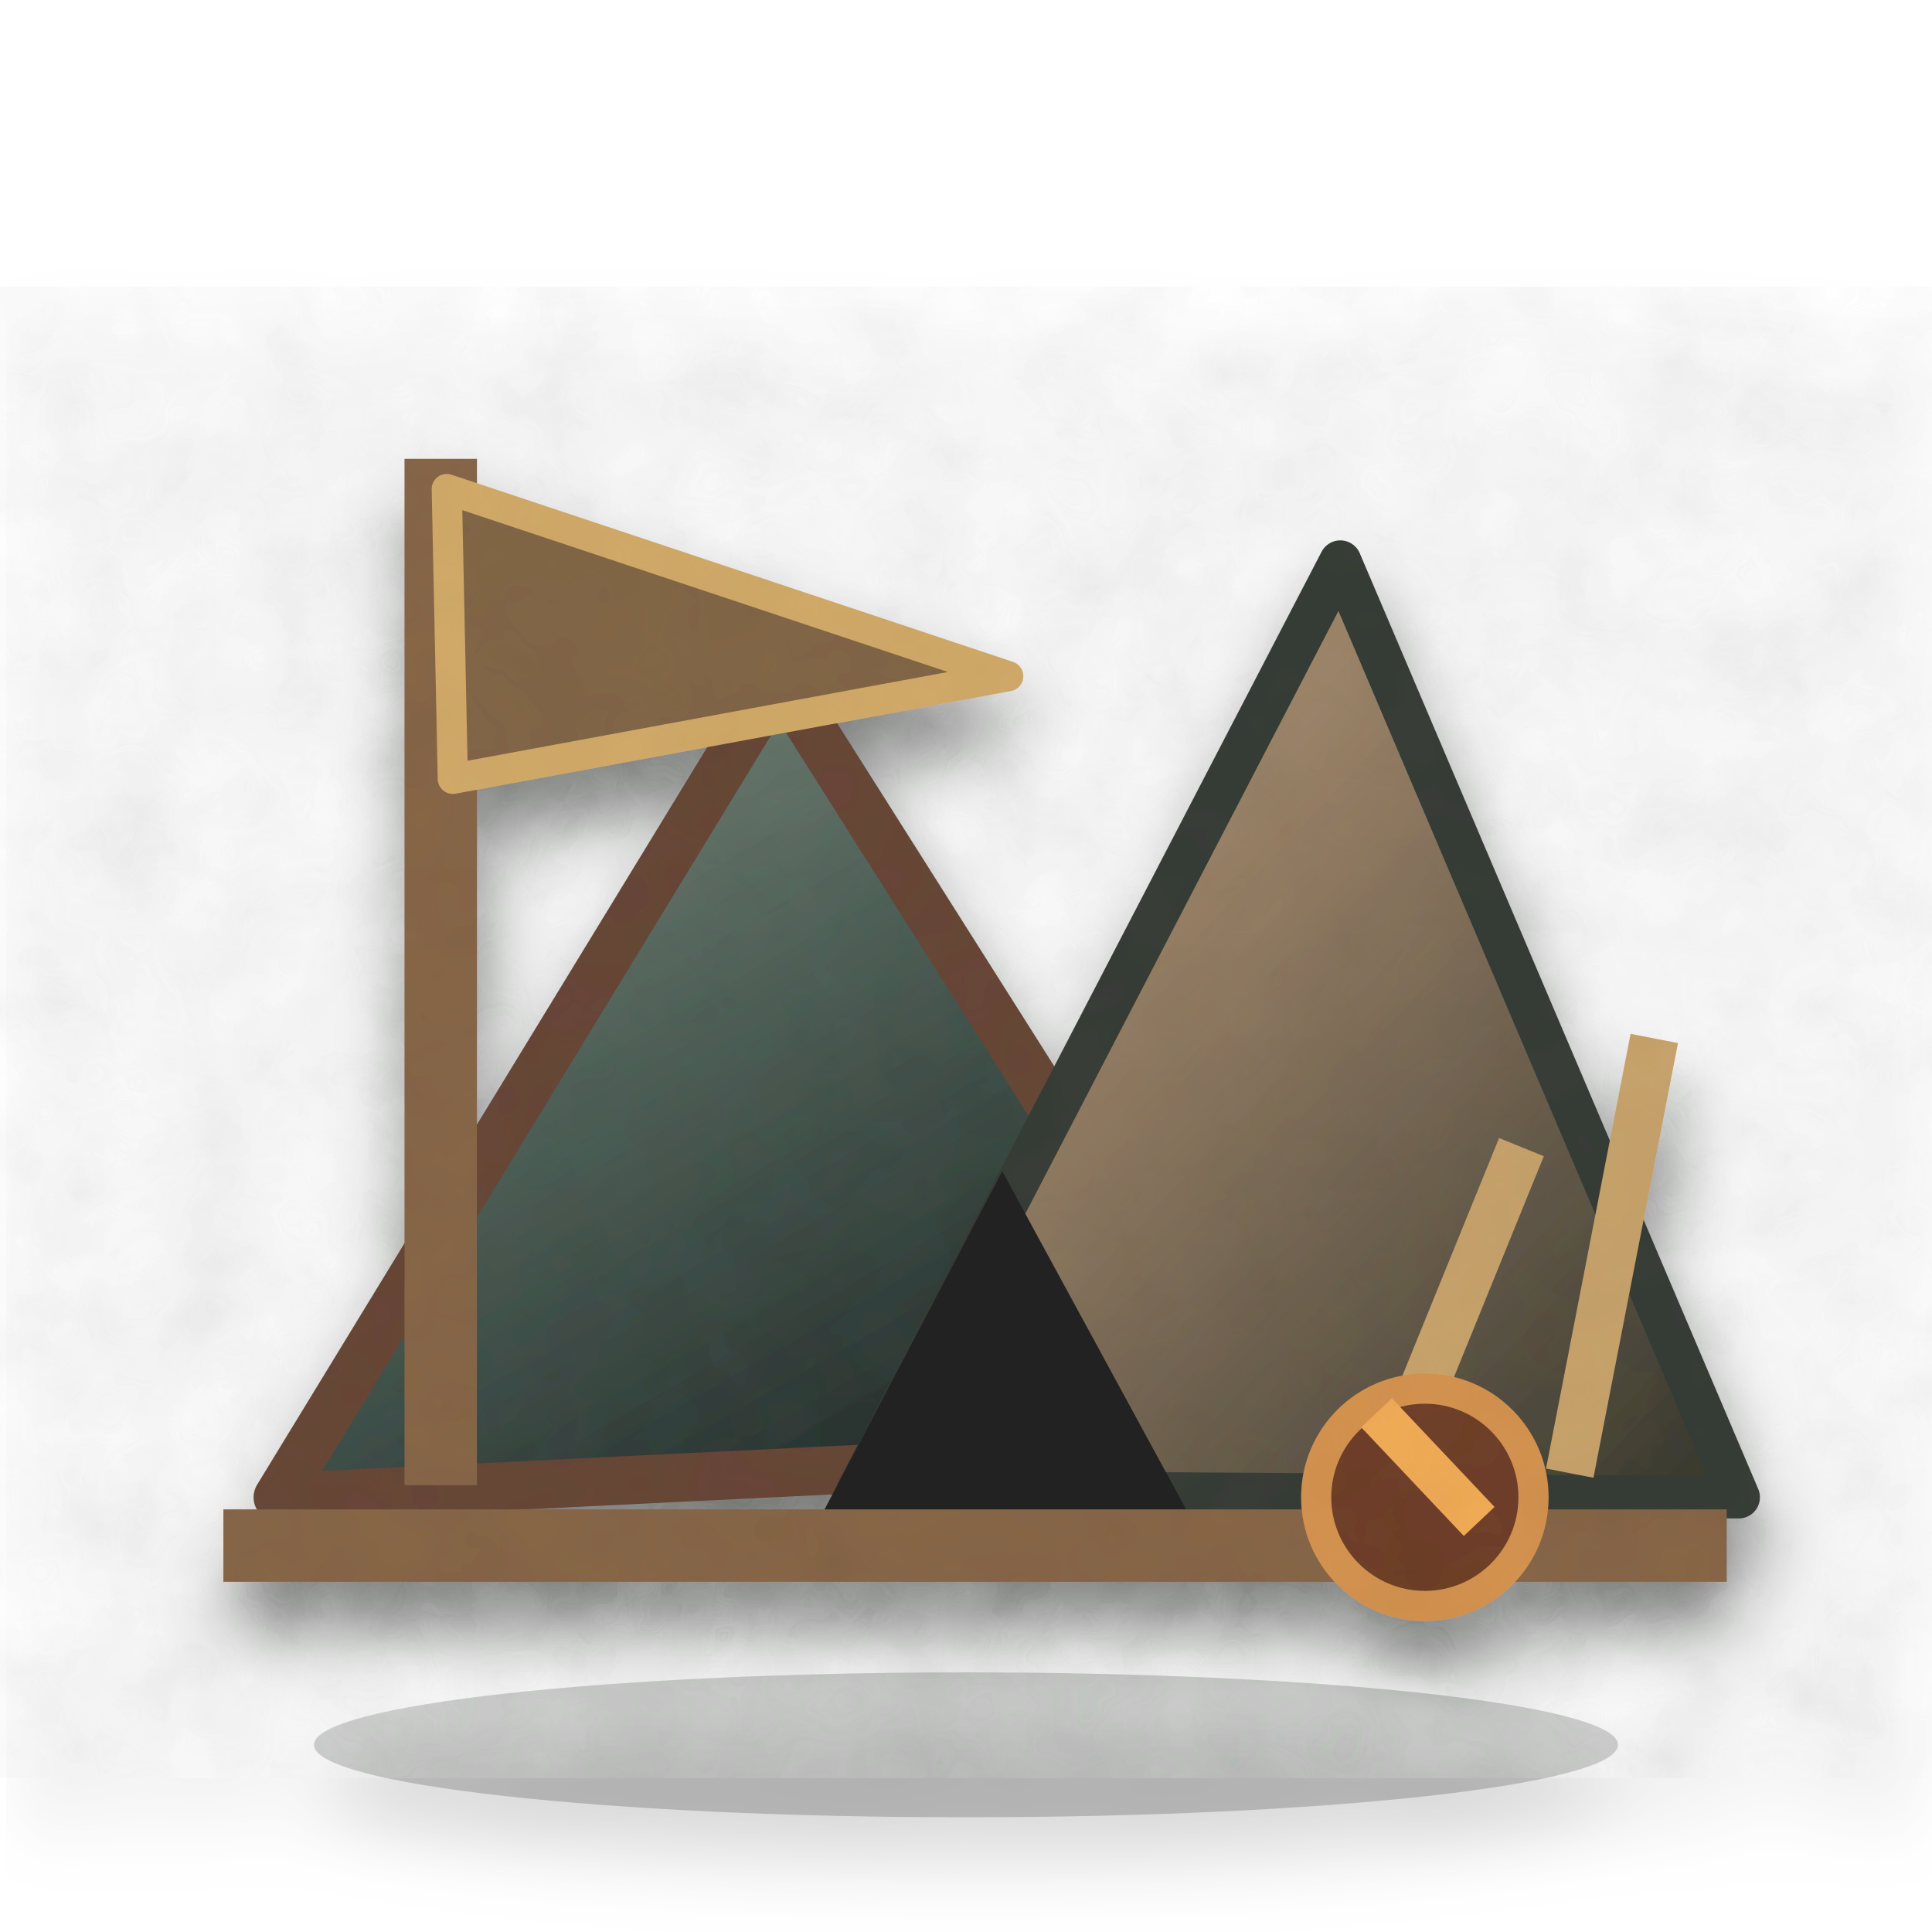
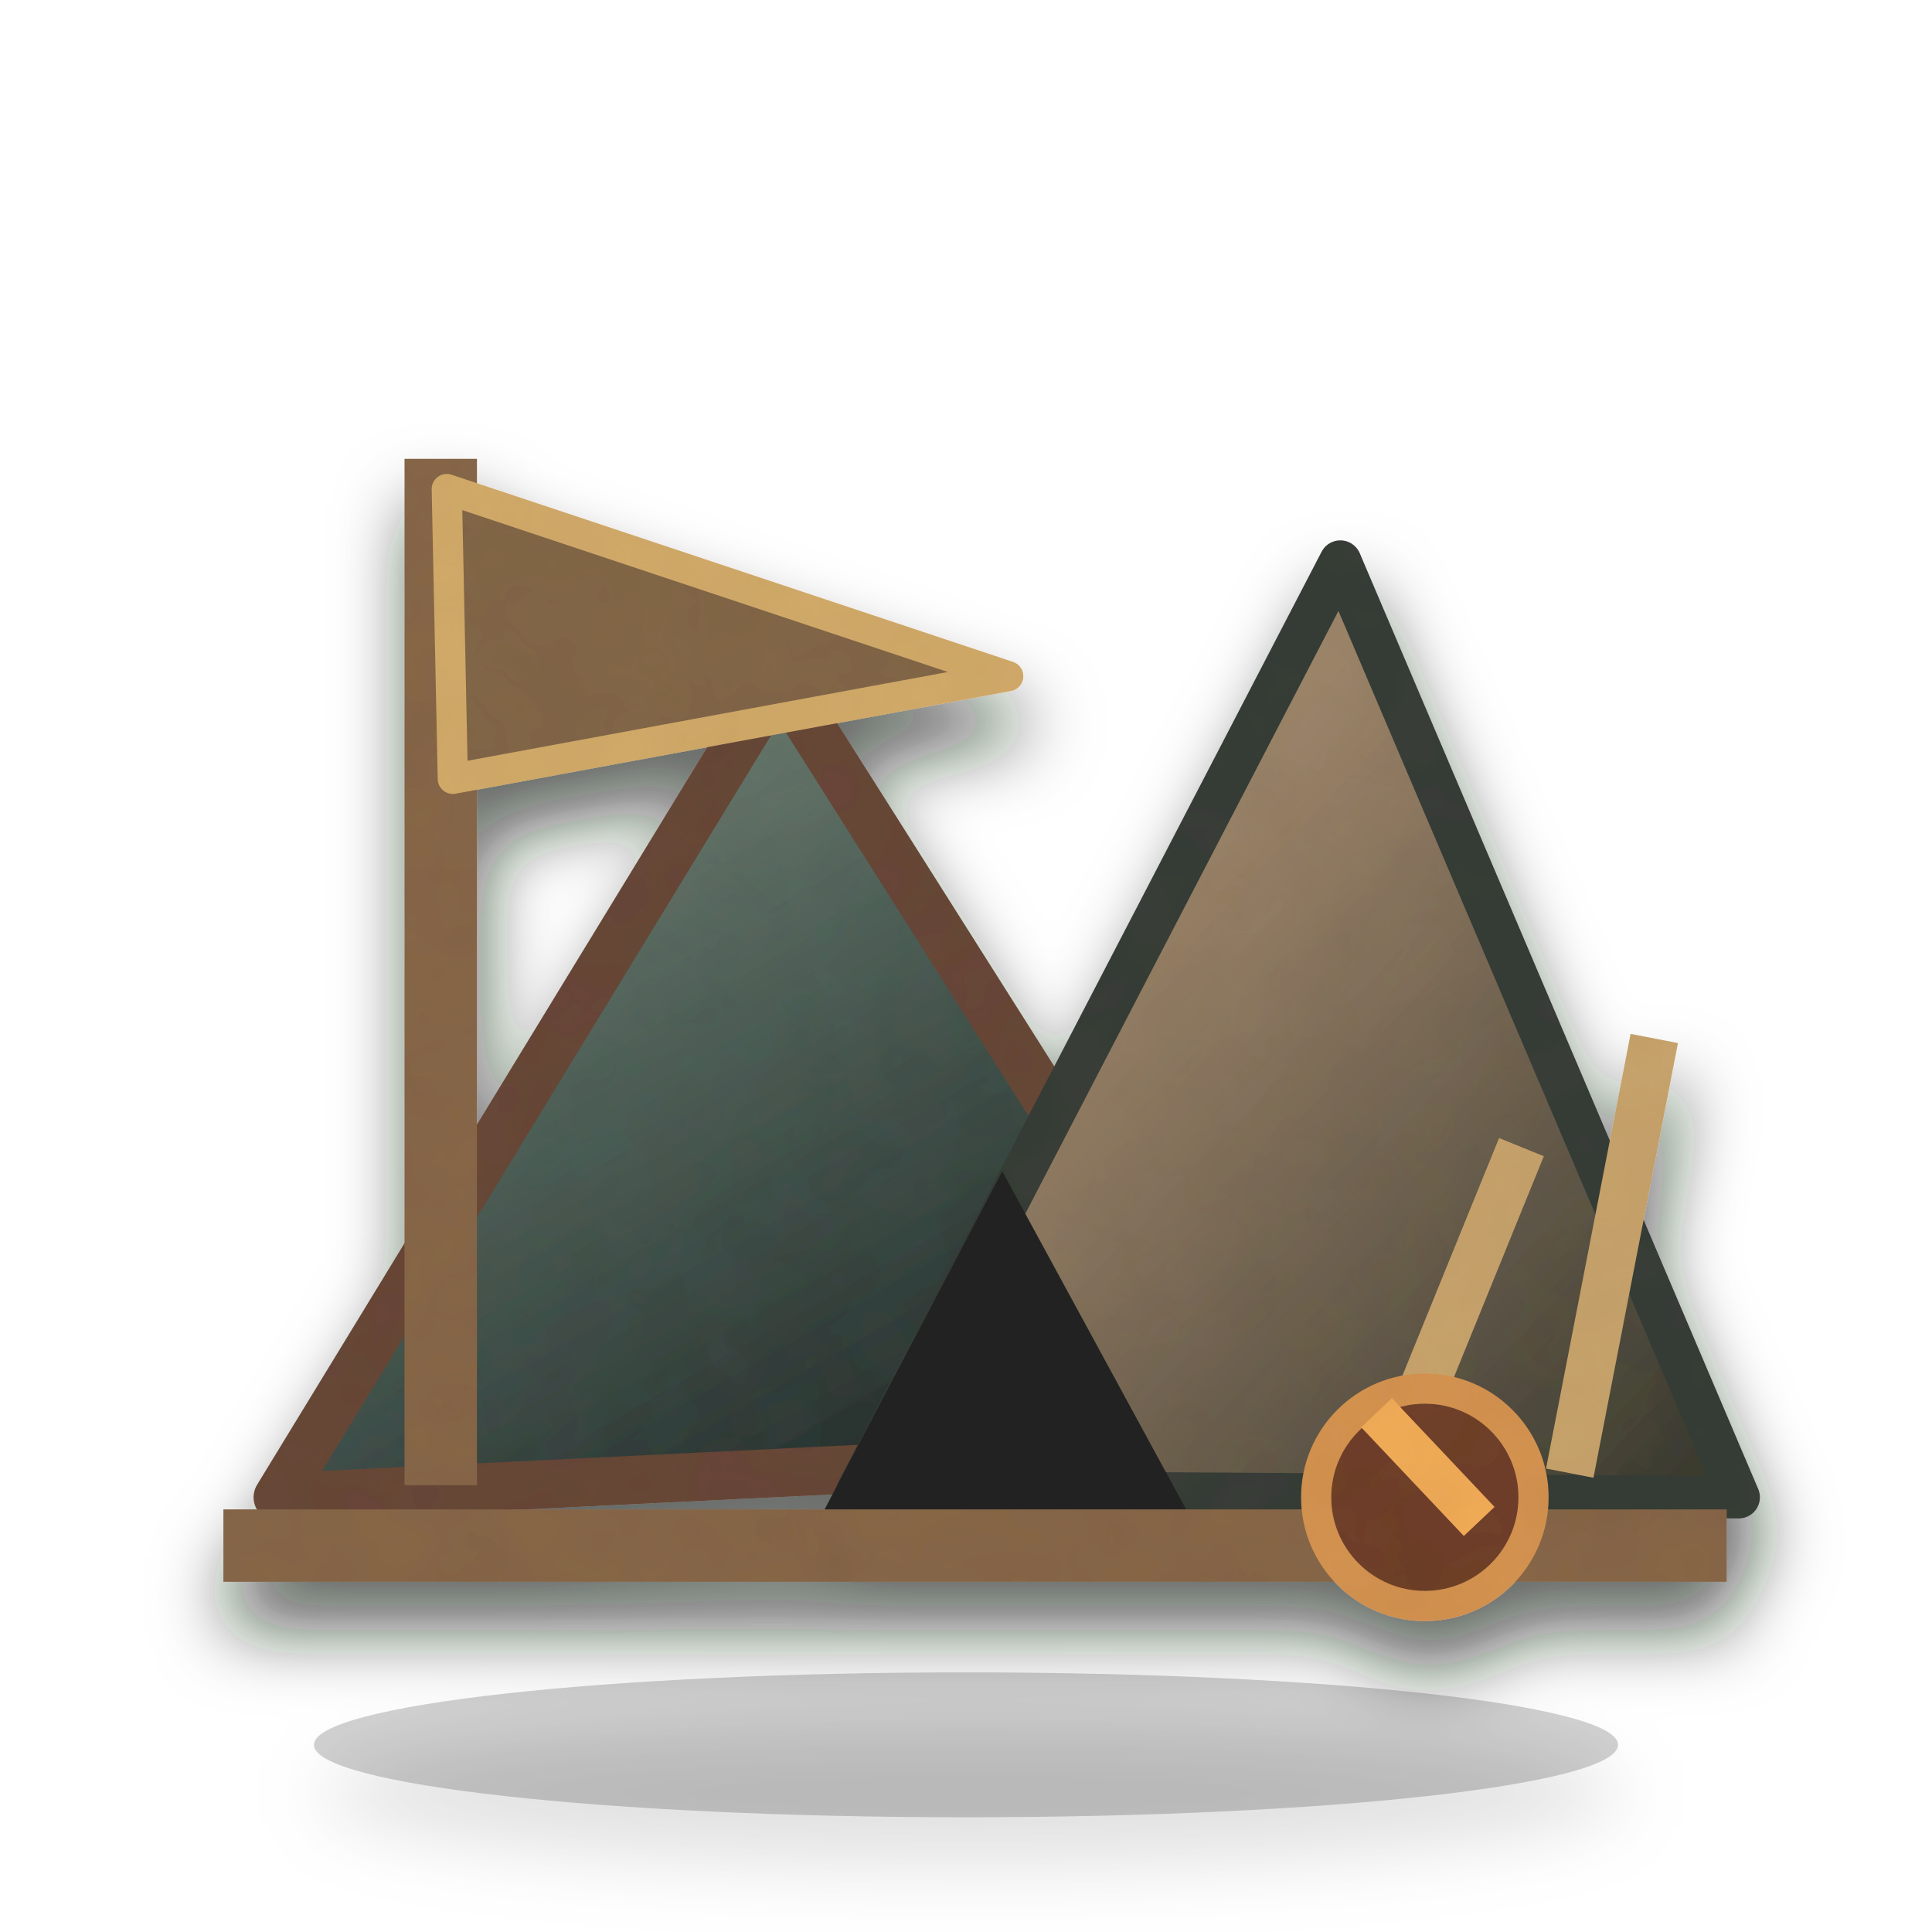
<svg xmlns="http://www.w3.org/2000/svg" viewBox="0 0 320 320" role="img" aria-label="brigand_camp">
  <defs>
    <linearGradient id="hide" x1="0" y1="0" x2="1" y2="1">
      <stop stop-color="#c1a47e" />
      <stop offset=".45" stop-color="#8d7860" />
      <stop offset="1" stop-color="#36382f" />
    </linearGradient>
    <linearGradient id="cloth" x1="0" y1="0" x2=".7" y2="1">
      <stop stop-color="#869083" />
      <stop offset=".48" stop-color="#4f6158" />
      <stop offset="1" stop-color="#252c2b" />
    </linearGradient>
    <linearGradient id="wood" x1="0" y1="0" x2="1" y2="1">
      <stop stop-color="#c5a473" />
      <stop offset=".5" stop-color="#7c5b3e" />
      <stop offset="1" stop-color="#352b26" />
    </linearGradient>
    <linearGradient id="iron" x1="0" y1="0" x2="1" y2="1">
      <stop stop-color="#d0d0ba" />
      <stop offset=".45" stop-color="#7b8880" />
      <stop offset="1" stop-color="#333c3a" />
    </linearGradient>
    <linearGradient id="bone" x1="0" y1="0" x2="1" y2="1">
      <stop stop-color="#e3d2b0" />
      <stop offset=".5" stop-color="#a79479" />
      <stop offset="1" stop-color="#53574e" />
    </linearGradient>
    <filter id="brush" x="-15%" y="-15%" width="130%" height="130%">
      <feTurbulence type="fractalNoise" baseFrequency=".07" numOctaves="3" seed="13" result="n" />
      <feColorMatrix in="n" type="saturate" values="0" result="s" />
      <feComponentTransfer in="s" result="a">
        <feFuncA type="linear" slope=".14" />
      </feComponentTransfer>
-       <feBlend in="SourceGraphic" in2="a" mode="multiply" />
+       <feComposite in="a" in2="SourceAlpha" operator="in" result="clip" />
+       <feBlend in="SourceGraphic" in2="clip" mode="multiply" />
    </filter>
    <filter id="shade" x="-30%" y="-30%" width="160%" height="160%">
      <feDropShadow dx="1" dy="8" stdDeviation="6" flood-color="#151b17" flood-opacity=".65" />
    </filter>
  </defs>
  <g filter="url(#shade)">
    <ellipse cx="160" cy="289" rx="108" ry="12" fill="#111712" opacity=".18" />
    <g filter="url(#brush)" stroke-linejoin="round">
      <path d="M46 248L129 112L210 240Z" fill="url(#cloth)" stroke="#674639" stroke-width="8" />
      <path d="M142 247L222 93L288 248Z" fill="url(#hide)" stroke="#373e38" stroke-width="7" />
      <path d="M135 253L166 194L197 251Z" fill="#222320" />
      <path d="M37 256H286M73 246L73 76" stroke="#876647" stroke-width="12" />
      <path d="M74 81L167 112L75 129Z" fill="#826647" stroke="#d2aa69" stroke-width="5" />
      <path d="M228 249L252 190M260 244L274 172" stroke="#c7a36c" stroke-width="8" />
      <circle cx="236" cy="248" r="18" fill="#70402b" stroke="#d49350" stroke-width="5" />
      <path d="M228 234L245 252" stroke="#f1ab57" stroke-width="7" />
    </g>
  </g>
</svg>
